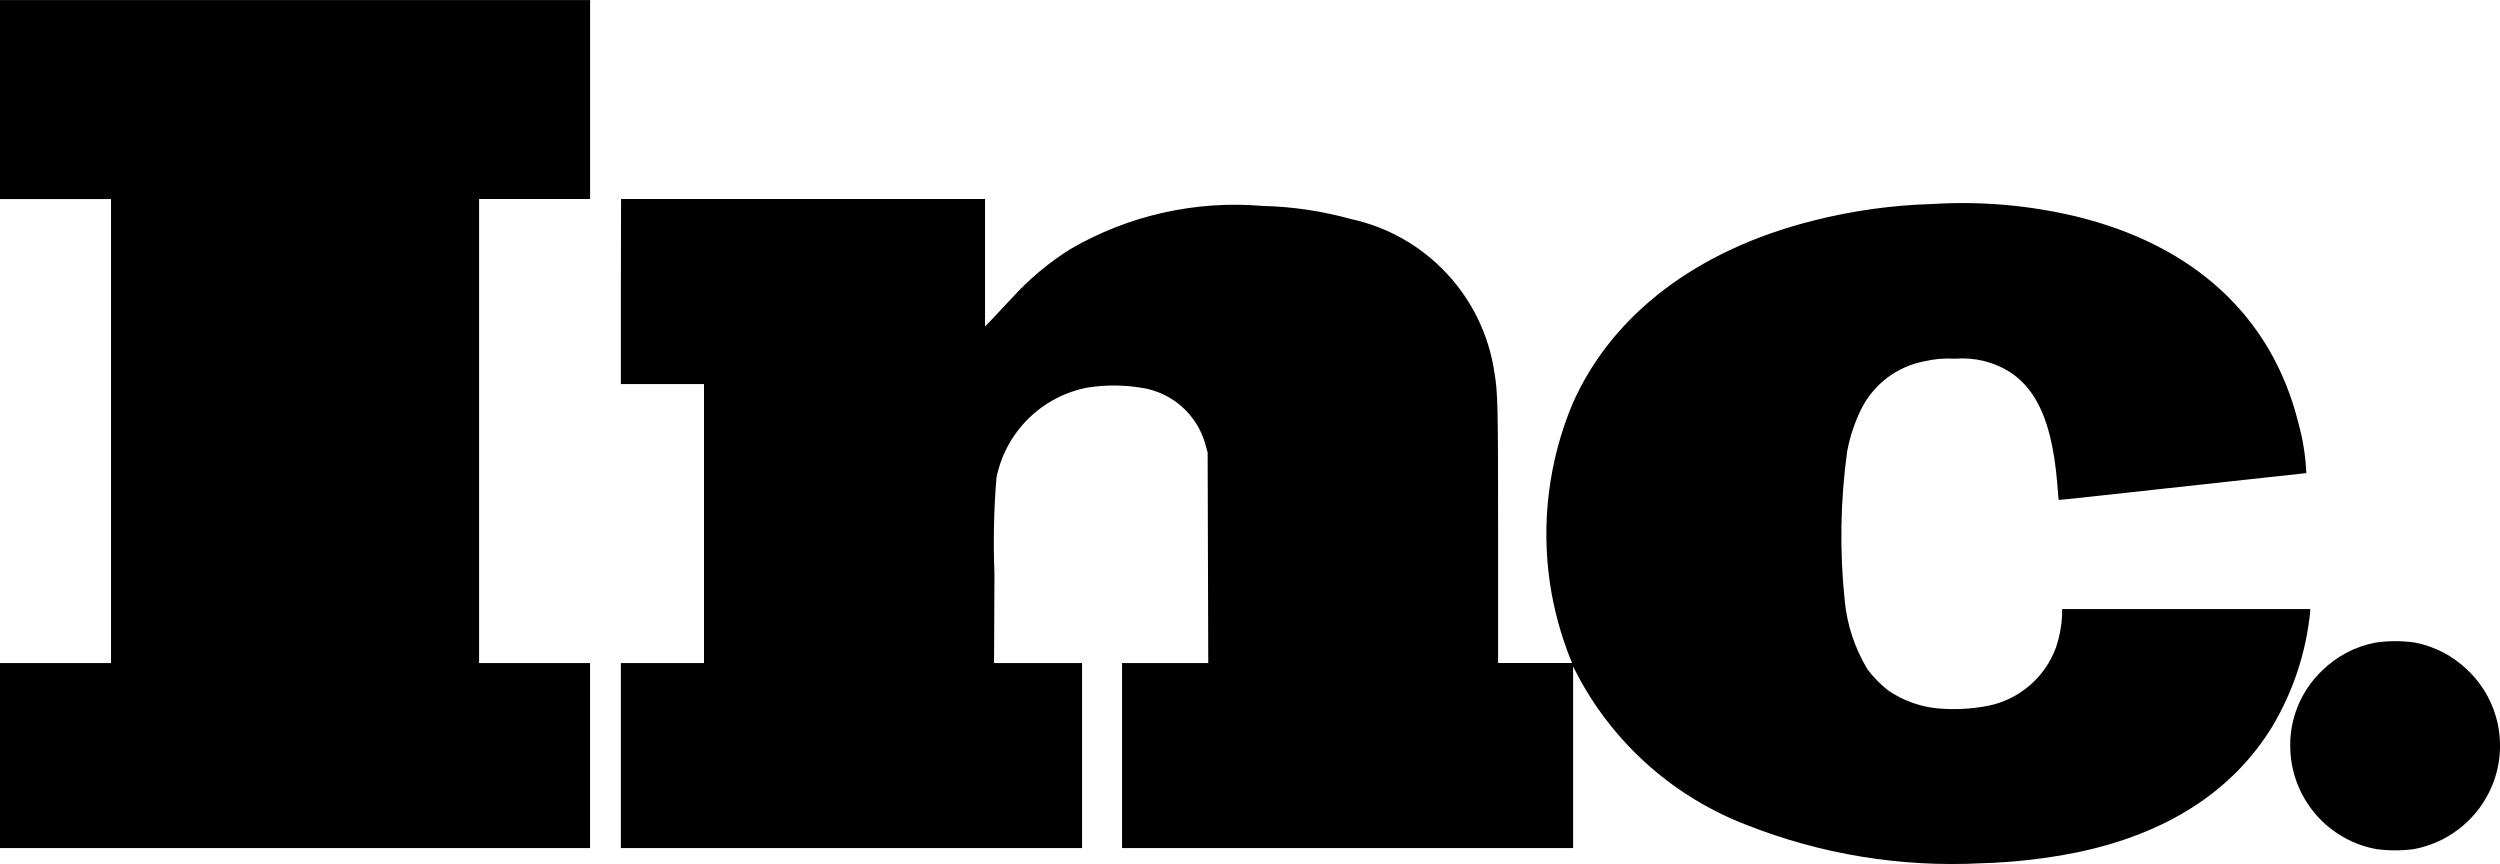
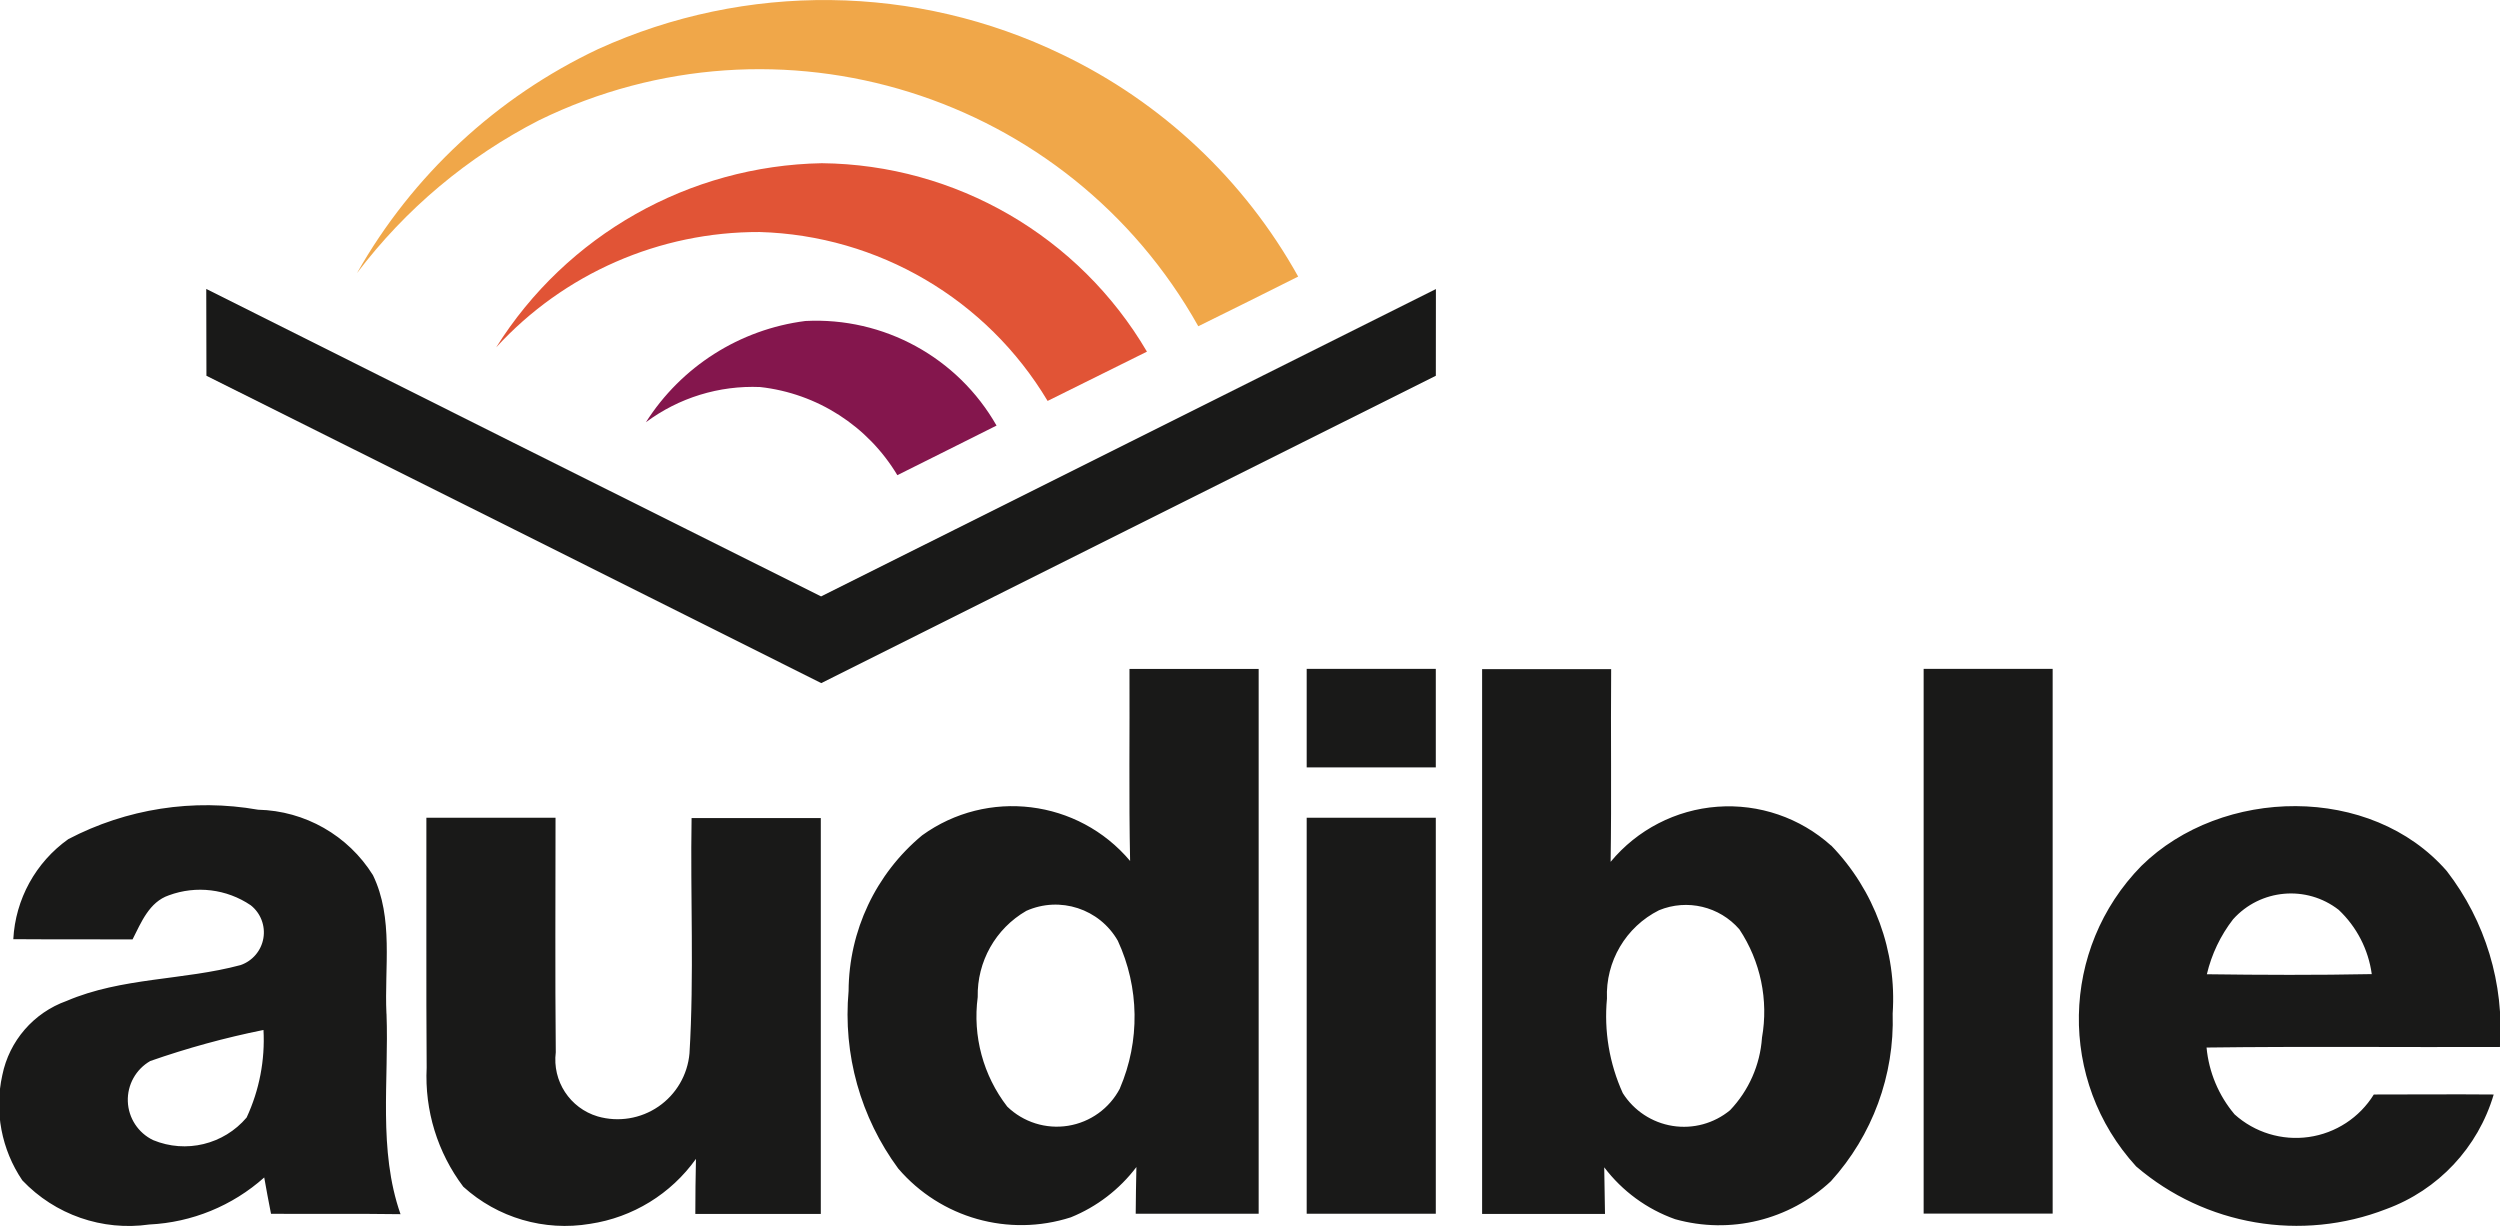
- <svg xmlns="http://www.w3.org/2000/svg" width="102.263" height="35.334" viewBox="0 0 102.263 35.334">
-   <path id="inc-ar21" d="M2.2-36.8v8.141H6.744V-9.68H2.2v7.568H26.339V-9.68H21.8V-28.661h4.541V-36.8H2.2m25.4,11.925v3.784H31V-9.68h-3.4v7.568H46.465V-9.68h-3.6l.016-3.653a32.437,32.437,0,0,1,.082-3.927,4.7,4.7,0,0,1,3.759-3.694,6.959,6.959,0,0,1,2.16.012,3.207,3.207,0,0,1,2.63,2.324l.09.327.025,8.611H48.1v7.568H66.551V-9.537l.29.552a13.154,13.154,0,0,0,6.787,5.919A22.87,22.87,0,0,0,83.241-1.49a22.935,22.935,0,0,0,3.907-.442c3.678-.761,6.377-2.5,8-5.146a11.409,11.409,0,0,0,1.554-4.7v-.11H86.554v.237a4.78,4.78,0,0,1-.25,1.334,3.747,3.747,0,0,1-2.774,2.385,7.354,7.354,0,0,1-2.139.1,4.343,4.343,0,0,1-1.959-.732,4.565,4.565,0,0,1-.843-.867,6.636,6.636,0,0,1-.929-2.823,25.412,25.412,0,0,1,.1-6.075,6.663,6.663,0,0,1,.589-1.763,3.645,3.645,0,0,1,2.573-1.931,4.311,4.311,0,0,1,1.256-.106,3.778,3.778,0,0,1,1.166.09c1.874.483,2.769,1.988,3.015,5.06.025.335.049.618.057.626s1.133-.11,7.678-.83l2.45-.266a9.149,9.149,0,0,0-.335-2.086c-1.08-4.312-4.263-7.253-9.122-8.423a20.009,20.009,0,0,0-5.829-.5,22.477,22.477,0,0,0-4.909.687c-4.745,1.2-8.21,3.841-9.818,7.478a13.811,13.811,0,0,0-.92,7.4A13.969,13.969,0,0,0,66.42-9.9l.09.217H63.483v-5.269c0-5.244-.012-5.78-.147-6.594a7.552,7.552,0,0,0-5.887-6.3,14.754,14.754,0,0,0-3.588-.532,13.4,13.4,0,0,0-7.871,1.763A11.38,11.38,0,0,0,43.6-24.615l-.826.88-.278.29v-5.216H27.607ZM99.358-10.514A4.256,4.256,0,0,0,97.2-9.381a4.209,4.209,0,0,0-1.309,3.3A4.3,4.3,0,0,0,99.42-2.067a5.858,5.858,0,0,0,1.514,0,4.322,4.322,0,0,0,3.08-2.315,4.271,4.271,0,0,0-.863-5,4.232,4.232,0,0,0-2.176-1.137A5.628,5.628,0,0,0,99.358-10.514Z" transform="translate(-2.203 36.802)" fill-rule="evenodd" />
+ <svg xmlns="http://www.w3.org/2000/svg" width="71.427" height="35" viewBox="0 0 71.427 35">
+   <g id="audible" transform="translate(-17.213 -50.527)">
+     <path id="Path_126905" data-name="Path 126905" d="M47.57,51.928a15.606,15.606,0,0,1,13.25.154,15.269,15.269,0,0,1,6.748,6.347c-.949.479-1.9.947-2.854,1.419a14.366,14.366,0,0,0-18.833-5.886,15.23,15.23,0,0,0-5.205,4.37A15.553,15.553,0,0,1,47.57,51.928Z" transform="translate(-13.265)" fill="#f0a749" />
+     <path id="Path_126906" data-name="Path 126906" d="M49.824,66.516a11.226,11.226,0,0,1,9.306-5.263,10.9,10.9,0,0,1,9.288,5.384c-.945.471-1.893.936-2.838,1.408a9.914,9.914,0,0,0-8.227-4.826A10.16,10.16,0,0,0,49.824,66.516Z" transform="translate(-18.436 -6.063)" fill="#e15436" />
+     <path id="Path_126907" data-name="Path 126907" d="M30.77,69.519q8.778,4.4,17.566,8.785,8.782-4.389,17.566-8.781Q65.9,70.76,65.9,72q-8.779,4.385-17.559,8.781Q39.563,76.385,30.775,72C30.772,71.17,30.772,70.344,30.77,69.519Z" transform="translate(-7.664 -10.737)" fill="#191918" />
+     <path id="Path_126908" data-name="Path 126908" d="M59.669,74.486a6.35,6.35,0,0,1,4.556-2.893,5.932,5.932,0,0,1,5.462,2.988c-.942.477-1.891.942-2.834,1.417a5.244,5.244,0,0,0-3.919-2.518A5.1,5.1,0,0,0,59.669,74.486Z" transform="translate(-24.002 -11.895)" fill="#84164d" />
+     <path id="Path_126909" data-name="Path 126909" d="M72.173,94.493q1.842,0,3.686,0,0,7.782,0,15.564H72.173Q72.176,102.275,72.173,94.493Zm-17.627,0c1.229,0,2.46,0,3.689,0q0,1.408,0,2.816-1.847,0-3.689,0Q54.546,95.9,54.546,94.5ZM29.395,98.747c1.229,0,2.458,0,3.69,0,0,2.232-.015,4.464.007,6.7a1.693,1.693,0,0,0,1.2,1.834,2.062,2.062,0,0,0,2.62-1.8c.135-2.237.022-4.484.06-6.725q1.844,0,3.692,0v11.31H37.079c0-.525.007-1.051.018-1.573a4.54,4.54,0,0,1-3.025,1.856,4.325,4.325,0,0,1-3.623-1.061,5.219,5.219,0,0,1-1.046-3.4C29.386,103.5,29.4,101.127,29.395,98.747Zm25.151,0q1.844,0,3.689,0,0,5.657,0,11.314-1.844,0-3.689,0Q54.548,104.4,54.546,98.747Zm34.092,6.545a7.376,7.376,0,0,0-1.518-5.022c-2.166-2.488-6.424-2.41-8.725-.148a6.242,6.242,0,0,0-.15,8.587,7.051,7.051,0,0,0,7.145,1.218,4.988,4.988,0,0,0,3.07-3.273c-1.143-.01-2.285,0-3.425,0a2.618,2.618,0,0,1-3.979.567,3.461,3.461,0,0,1-.8-1.909c2.795-.036,5.587-.005,8.384-.016Zm-8.373-2.075a4.1,4.1,0,0,1,.748-1.568,2.221,2.221,0,0,1,3.018-.271,3.1,3.1,0,0,1,.945,1.836C83.405,103.245,81.835,103.239,80.265,103.218ZM49.483,94.5c.009,1.827-.02,3.655.018,5.481a4.4,4.4,0,0,0-5.943-.731,5.816,5.816,0,0,0-2.1,4.445,7.42,7.42,0,0,0,1.419,5.075,4.627,4.627,0,0,0,4.93,1.393,4.437,4.437,0,0,0,1.874-1.437q-.015.668-.02,1.335c1.171,0,2.341,0,3.513,0q0-7.785,0-15.566c-1.231,0-2.461,0-3.69,0Zm-.273,11.981a2.035,2.035,0,0,1-3.22.518,4.214,4.214,0,0,1-.843-3.128,2.776,2.776,0,0,1,1.388-2.464,2.05,2.05,0,0,1,2.615.854A5.179,5.179,0,0,1,49.21,106.476Zm20.32-6.938a4.378,4.378,0,0,0-6.3.463c.028-1.836,0-3.672.015-5.506-1.231,0-2.461,0-3.687,0q0,7.782,0,15.566c1.169,0,2.339,0,3.511,0-.007-.444-.013-.889-.022-1.332a4.378,4.378,0,0,0,2.025,1.482,4.672,4.672,0,0,0,4.453-1.086,6.82,6.82,0,0,0,1.763-4.79A6.3,6.3,0,0,0,69.53,99.538Zm-1.976,5.494a3.335,3.335,0,0,1-.911,2.065,2.068,2.068,0,0,1-3.066-.488,5.329,5.329,0,0,1-.452-2.7,2.7,2.7,0,0,1,1.488-2.525,2.022,2.022,0,0,1,2.295.545A4.254,4.254,0,0,1,67.554,105.032Zm-39.3-.693c-.062-1.317.21-2.727-.386-3.958a3.976,3.976,0,0,0-3.282-1.869,8.512,8.512,0,0,0-5.422.841,3.75,3.75,0,0,0-1.571,2.858c1.136.009,2.271,0,3.407.007.247-.486.476-1.068,1.037-1.26a2.579,2.579,0,0,1,2.341.285.988.988,0,0,1-.291,1.708c-1.633.439-3.394.349-4.97,1.024a2.852,2.852,0,0,0-1.838,2.121,3.864,3.864,0,0,0,.572,3.006,4.185,4.185,0,0,0,3.628,1.261,5.312,5.312,0,0,0,3.283-1.344c.06.344.126.691.194,1.038,1.234.009,2.467-.007,3.7.011-.644-1.838-.328-3.82-.4-5.727Zm-3.994,2.967a2.333,2.333,0,0,1-2.672.646,1.278,1.278,0,0,1-.082-2.26,24.467,24.467,0,0,1,3.235-.887,5.256,5.256,0,0,1-.481,2.5Z" transform="translate(0 -24.856)" fill="#191918" />
+   </g>
</svg>
